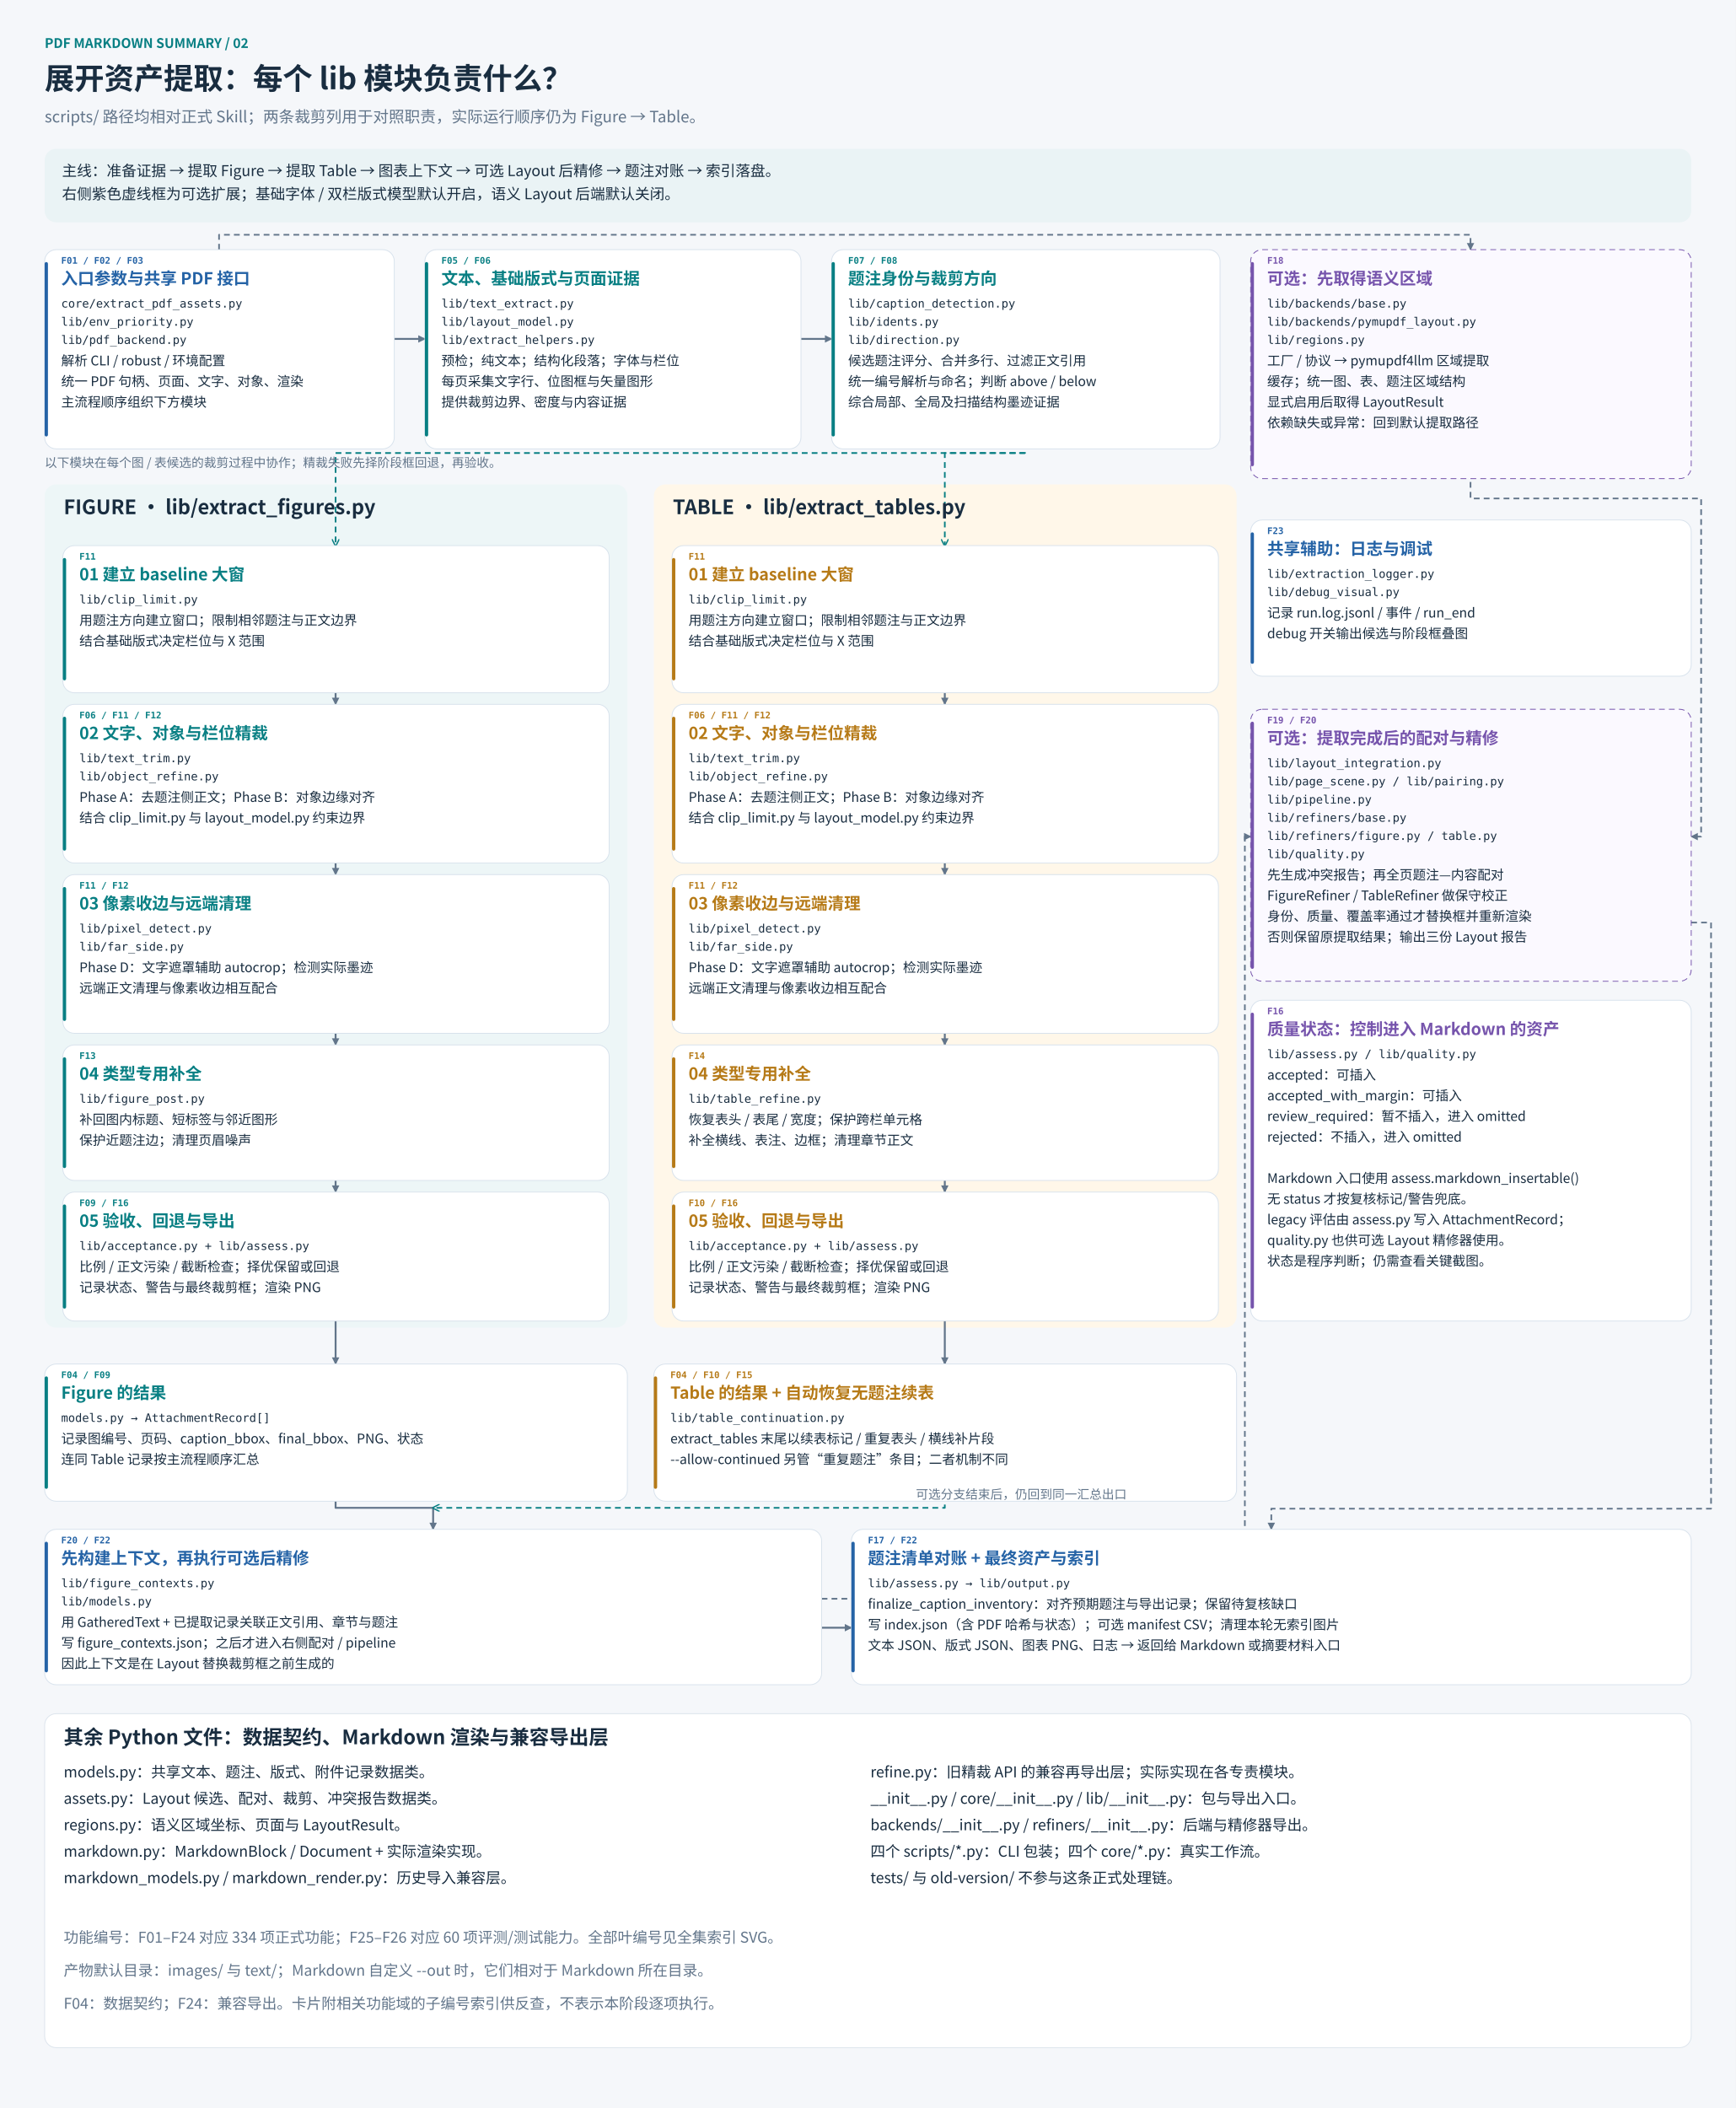
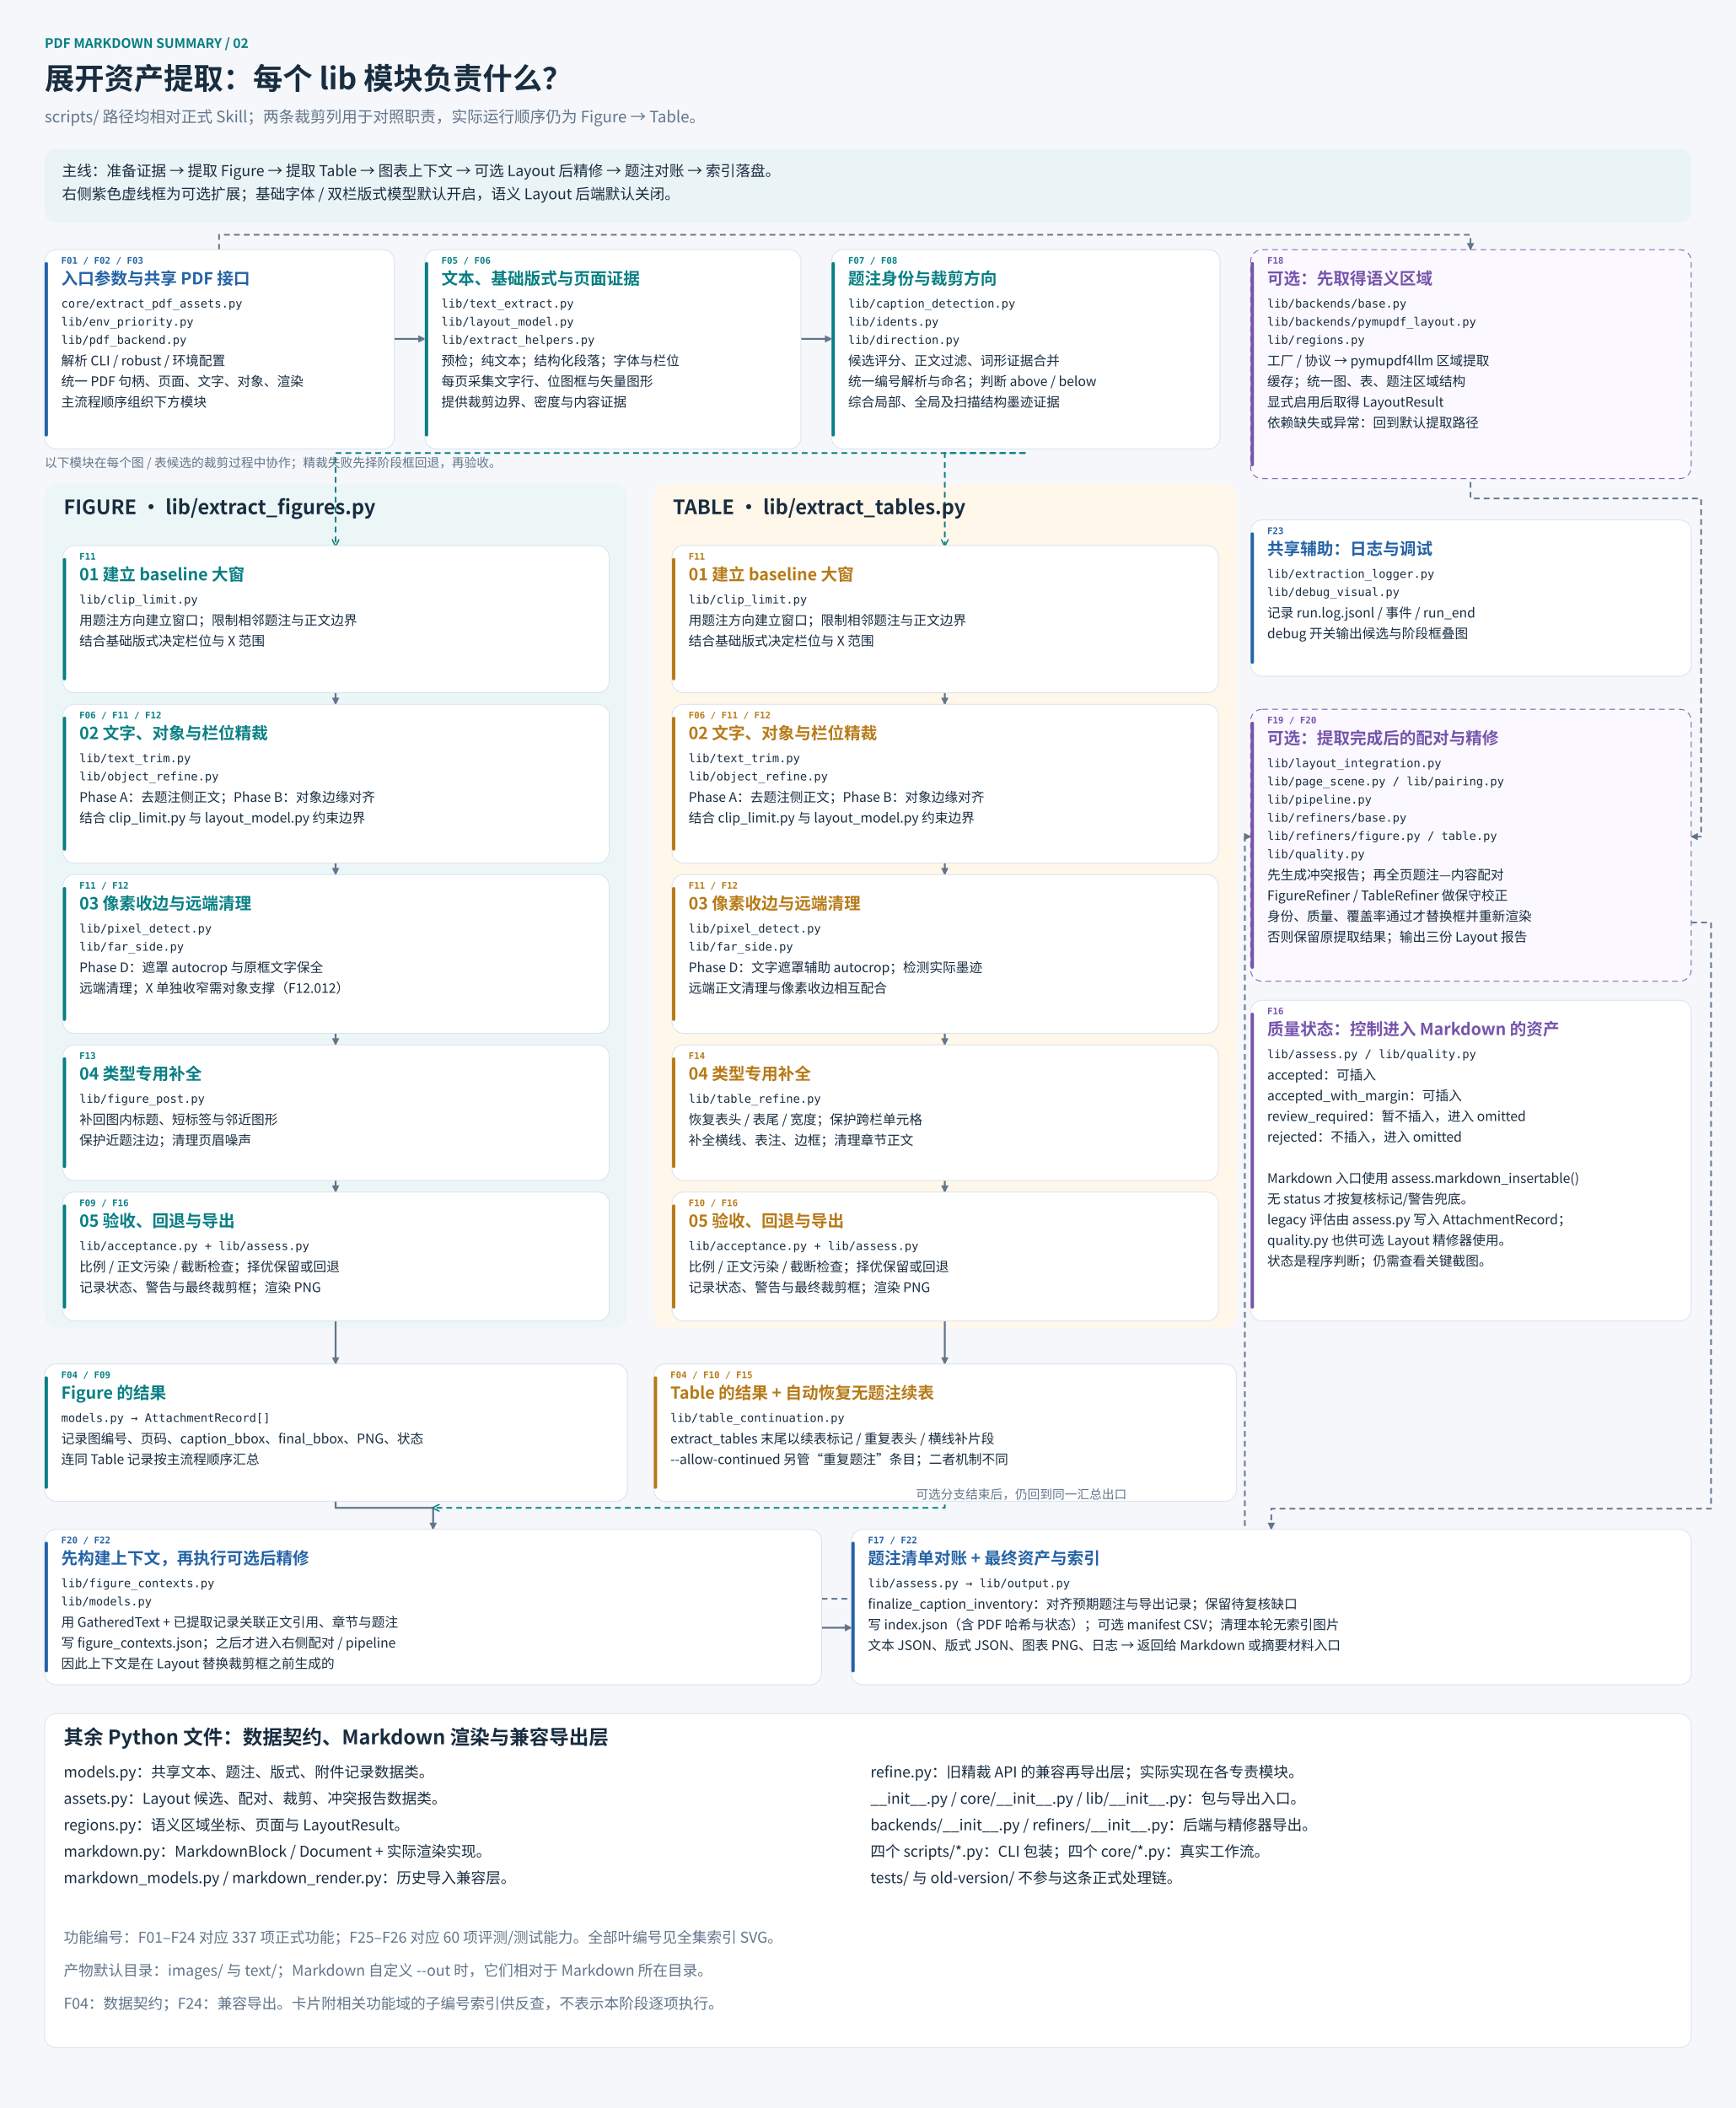
<svg xmlns="http://www.w3.org/2000/svg" width="2100" height="2550" viewBox="0 0 2100 2550" role="img" aria-labelledby="title desc">
  <defs>
    <marker id="arrow" markerWidth="9" markerHeight="9" refX="8" refY="4.5" orient="auto" markerUnits="userSpaceOnUse">
      <path d="M0 0 L9 4.5 L0 9 Z" fill="#62758a" />
    </marker>
    <marker id="data" markerWidth="9" markerHeight="9" refX="8" refY="4.5" orient="auto" markerUnits="userSpaceOnUse">
      <path d="M0 0 L9 4.5 L0 9" fill="none" stroke="#087f83" stroke-width="1.6" />
    </marker>
    <style>text{font-family:'Hiragino Sans GB','PingFang SC','Noto Sans CJK SC',sans-serif;fill:#192d40} .mono{font-family:'DejaVu Sans Mono',monospace} .muted{fill:#62758a}</style>
  </defs>
  <rect x="0" y="0" width="2100" height="2550" rx="0" fill="#f5f7fa" stroke="none" />
  <rect x="54" y="586" width="705" height="1020" rx="14" fill="#edf6f7" stroke="none" />
  <rect x="791" y="586" width="705" height="1020" rx="14" fill="#fff7e9" stroke="none" />
  <path d="M 477 410 L 514 410" fill="none" stroke="#62758a" stroke-width="2.3" stroke-linejoin="round" marker-end="url(#arrow)" />
  <path d="M 969 410 L 1006 410" fill="none" stroke="#62758a" stroke-width="2.3" stroke-linejoin="round" marker-end="url(#arrow)" />
  <path d="M 265 302 L 265 284 L 1779 284 L 1779 302" fill="none" stroke="#62758a" stroke-width="2" stroke-linejoin="round" stroke-dasharray="7 5" marker-end="url(#arrow)" />
  <path d="M 1240 523 L 1240 548 L 406 548 L 406 660" fill="none" stroke="#087f83" stroke-width="2" stroke-linejoin="round" stroke-dasharray="7 5" marker-end="url(#data)" />
  <path d="M 1240 548 L 1143 548 L 1143 660" fill="none" stroke="#087f83" stroke-width="2" stroke-linejoin="round" stroke-dasharray="7 5" marker-end="url(#data)" />
  <path d="M 406 818 L 406 852" fill="none" stroke="#62758a" stroke-width="2.3" stroke-linejoin="round" marker-end="url(#arrow)" />
  <path d="M 406 1024 L 406 1058" fill="none" stroke="#62758a" stroke-width="2.3" stroke-linejoin="round" marker-end="url(#arrow)" />
  <path d="M 406 1230 L 406 1264" fill="none" stroke="#62758a" stroke-width="2.3" stroke-linejoin="round" marker-end="url(#arrow)" />
  <path d="M 406 1408 L 406 1442" fill="none" stroke="#62758a" stroke-width="2.3" stroke-linejoin="round" marker-end="url(#arrow)" />
  <path d="M 1143 818 L 1143 852" fill="none" stroke="#62758a" stroke-width="2.3" stroke-linejoin="round" marker-end="url(#arrow)" />
  <path d="M 1143 1024 L 1143 1058" fill="none" stroke="#62758a" stroke-width="2.3" stroke-linejoin="round" marker-end="url(#arrow)" />
  <path d="M 1143 1230 L 1143 1264" fill="none" stroke="#62758a" stroke-width="2.3" stroke-linejoin="round" marker-end="url(#arrow)" />
  <path d="M 1143 1408 L 1143 1442" fill="none" stroke="#62758a" stroke-width="2.3" stroke-linejoin="round" marker-end="url(#arrow)" />
  <path d="M 1779 559 L 1779 603 L 2058 603 L 2058 1012 L 2046 1012" fill="none" stroke="#62758a" stroke-width="2" stroke-linejoin="round" stroke-dasharray="7 5" marker-end="url(#arrow)" />
  <path d="M 406 1578 L 406 1650" fill="none" stroke="#62758a" stroke-width="2.3" stroke-linejoin="round" marker-end="url(#arrow)" />
  <path d="M 1143 1578 L 1143 1650" fill="none" stroke="#62758a" stroke-width="2.3" stroke-linejoin="round" marker-end="url(#arrow)" />
  <path d="M 406 1796 L 406 1824 L 524 1824 L 524 1850" fill="none" stroke="#62758a" stroke-width="2.3" stroke-linejoin="round" marker-end="url(#arrow)" />
  <path d="M 1143 1796 L 1143 1824 L 524 1824" fill="none" stroke="#087f83" stroke-width="2" stroke-linejoin="round" stroke-dasharray="7 5" marker-end="url(#data)" />
  <path d="M 994 1934 L 1506 1934 L 1506 1012 L 1513 1012" fill="none" stroke="#62758a" stroke-width="2" stroke-linejoin="round" stroke-dasharray="7 5" marker-end="url(#arrow)" />
  <path d="M 994 1969 L 1030 1969" fill="none" stroke="#62758a" stroke-width="2.3" stroke-linejoin="round" marker-end="url(#arrow)" />
  <path d="M 2046 1116 L 2070 1116 L 2070 1825 L 1538 1825 L 1538 1850" fill="none" stroke="#62758a" stroke-width="2" stroke-linejoin="round" stroke-dasharray="7 5" marker-end="url(#arrow)" />
  <text x="54" y="58" font-size="16" font-weight="600" text-anchor="start" style="fill:#087f83">PDF MARKDOWN SUMMARY  /  02</text>
  <text x="54" y="108" font-size="36" font-weight="700" text-anchor="start" style="fill:#192d40">展开资产提取：每个 lib 模块负责什么？</text>
  <text x="54" y="148" font-size="19" font-weight="400" text-anchor="start" style="fill:#62758a">scripts/ 路径均相对正式 Skill；两条裁剪列用于对照职责，实际运行顺序仍为 Figure → Table。</text>
  <rect x="54" y="180" width="1992" height="89" rx="14" fill="#eaf3f5" stroke="none" />
  <text x="75" y="213" font-size="18" font-weight="400" text-anchor="start">主线：准备证据 → 提取 Figure → 提取 Table → 图表上下文 → 可选 Layout 后精修 → 题注对账 → 索引落盘。</text>
  <text x="75" y="241" font-size="18" font-weight="400" text-anchor="start">右侧紫色虚线框为可选扩展；基础字体 / 双栏版式模型默认开启，语义 Layout 后端默认关闭。</text>
  <g data-feature-domains="F01,F02,F03" data-feature-ids="F01.001,F01.002,F01.003,F01.004,F01.005,F01.006,F01.007,F01.008,F01.009,F01.010,F01.011,F01.012,F01.013,F01.014,F01.015,F01.016,F01.017,F02.001,F02.002,F02.003,F02.004,F02.005,F02.006,F02.007,F03.001,F03.002,F03.003,F03.004,F03.005,F03.006,F03.007,F03.008,F03.009,F03.010,F03.011,F03.012,F03.013">
    <rect x="54" y="302" width="423" height="241" rx="14" fill="white" stroke="#d8e2ec" />
    <rect x="54" y="317" width="4" height="211" rx="2" fill="#2563a6" />
    <text x="74" y="319" font-size="11" font-weight="600" text-anchor="start" class="mono" style="fill:#2563a6">F01  /  F02  /  F03</text>
    <text x="74" y="344" font-size="20" font-weight="600" text-anchor="start" style="fill:#2563a6">入口参数与共享 PDF 接口</text>
    <text x="74" y="372" font-size="14" font-weight="400" text-anchor="start" class="mono">core/extract_pdf_assets.py</text>
    <text x="74" y="394" font-size="14" font-weight="400" text-anchor="start" class="mono">lib/env_priority.py</text>
    <text x="74" y="416" font-size="14" font-weight="400" text-anchor="start" class="mono">lib/pdf_backend.py</text>
    <text x="74" y="442" font-size="16" font-weight="400" text-anchor="start">解析 CLI / robust / 环境配置</text>
    <text x="74" y="467" font-size="16" font-weight="400" text-anchor="start">统一 PDF 句柄、页面、文字、对象、渲染</text>
    <text x="74" y="492" font-size="16" font-weight="400" text-anchor="start">主流程顺序组织下方模块</text>
  </g>
  <g data-feature-domains="F05,F06" data-feature-ids="F05.001,F05.002,F05.003,F05.004,F05.005,F05.006,F05.007,F05.008,F05.009,F05.010,F05.011,F05.012,F05.013,F05.014,F05.015,F06.001,F06.002,F06.003,F06.004,F06.005,F06.006,F06.007,F06.008,F06.009,F06.010,F06.011,F06.012,F06.013,F06.014,F06.015,F06.016">
    <rect x="514" y="302" width="455" height="241" rx="14" fill="white" stroke="#d8e2ec" />
    <rect x="514" y="317" width="4" height="211" rx="2" fill="#087f83" />
    <text x="534" y="319" font-size="11" font-weight="600" text-anchor="start" class="mono" style="fill:#087f83">F05  /  F06</text>
    <text x="534" y="344" font-size="20" font-weight="600" text-anchor="start" style="fill:#087f83">文本、基础版式与页面证据</text>
    <text x="534" y="372" font-size="14" font-weight="400" text-anchor="start" class="mono">lib/text_extract.py</text>
    <text x="534" y="394" font-size="14" font-weight="400" text-anchor="start" class="mono">lib/layout_model.py</text>
    <text x="534" y="416" font-size="14" font-weight="400" text-anchor="start" class="mono">lib/extract_helpers.py</text>
    <text x="534" y="442" font-size="16" font-weight="400" text-anchor="start">预检；纯文本；结构化段落；字体与栏位</text>
    <text x="534" y="467" font-size="16" font-weight="400" text-anchor="start">每页采集文字行、位图框与矢量图形</text>
    <text x="534" y="492" font-size="16" font-weight="400" text-anchor="start">提供裁剪边界、密度与内容证据</text>
  </g>
  <g data-feature-domains="F07,F08" data-feature-ids="F07.001,F07.002,F07.003,F07.004,F07.005,F07.006,F07.007,F07.008,F07.009,F07.010,F07.011,F07.012,F07.013,F07.014,F07.015,F07.016,F07.017,F07.018,F08.001,F08.002,F08.003,F08.004,F08.005,F08.006,F08.007,F08.008,F08.009,F08.010,F08.011,F08.012,F08.013">
    <rect x="1006" y="302" width="470" height="241" rx="14" fill="white" stroke="#d8e2ec" />
    <rect x="1006" y="317" width="4" height="211" rx="2" fill="#087f83" />
    <text x="1026" y="319" font-size="11" font-weight="600" text-anchor="start" class="mono" style="fill:#087f83">F07  /  F08</text>
    <text x="1026" y="344" font-size="20" font-weight="600" text-anchor="start" style="fill:#087f83">题注身份与裁剪方向</text>
    <text x="1026" y="372" font-size="14" font-weight="400" text-anchor="start" class="mono">lib/caption_detection.py</text>
    <text x="1026" y="394" font-size="14" font-weight="400" text-anchor="start" class="mono">lib/idents.py</text>
    <text x="1026" y="416" font-size="14" font-weight="400" text-anchor="start" class="mono">lib/direction.py</text>
-     <text x="1026" y="442" font-size="16" font-weight="400" text-anchor="start">候选题注评分、合并多行、过滤正文引用</text>
+     <text x="1026" y="442" font-size="16" font-weight="400" text-anchor="start">候选评分、正文过滤、词形证据合并</text>
    <text x="1026" y="467" font-size="16" font-weight="400" text-anchor="start">统一编号解析与命名；判断 above / below</text>
    <text x="1026" y="492" font-size="16" font-weight="400" text-anchor="start">综合局部、全局及扫描结构墨迹证据</text>
  </g>
  <g data-feature-domains="F18" data-feature-ids="F18.001,F18.002,F18.003,F18.004,F18.005,F18.006,F18.007,F18.008,F18.009,F18.010,F18.011,F18.012,F18.013">
    <rect x="1513" y="302" width="533" height="277" rx="14" fill="#fbf9ff" stroke="#7654ac" stroke-dasharray="7 5" />
    <rect x="1513" y="317" width="4" height="247" rx="2" fill="#7654ac" />
    <text x="1533" y="319" font-size="11" font-weight="600" text-anchor="start" class="mono" style="fill:#7654ac">F18</text>
    <text x="1533" y="344" font-size="20" font-weight="600" text-anchor="start" style="fill:#7654ac">可选：先取得语义区域</text>
    <text x="1533" y="372" font-size="14" font-weight="400" text-anchor="start" class="mono">lib/backends/base.py</text>
    <text x="1533" y="394" font-size="14" font-weight="400" text-anchor="start" class="mono">lib/backends/pymupdf_layout.py</text>
    <text x="1533" y="416" font-size="14" font-weight="400" text-anchor="start" class="mono">lib/regions.py</text>
    <text x="1533" y="442" font-size="16" font-weight="400" text-anchor="start">工厂 / 协议 → pymupdf4llm 区域提取</text>
    <text x="1533" y="467" font-size="16" font-weight="400" text-anchor="start">缓存；统一图、表、题注区域结构</text>
    <text x="1533" y="492" font-size="16" font-weight="400" text-anchor="start">显式启用后取得 LayoutResult</text>
    <text x="1533" y="517" font-size="16" font-weight="400" text-anchor="start">依赖缺失或异常：回到默认提取路径</text>
  </g>
  <text x="77" y="622" font-size="24" font-weight="600" text-anchor="start" style="fill:#192d40">FIGURE · lib/extract_figures.py</text>
  <text x="814" y="622" font-size="24" font-weight="600" text-anchor="start" style="fill:#192d40">TABLE · lib/extract_tables.py</text>
  <text x="54" y="565" font-size="15" font-weight="400" text-anchor="start" style="fill:#62758a">以下模块在每个图 / 表候选的裁剪过程中协作；精裁失败先择阶段框回退，再验收。</text>
  <g data-feature-domains="F11" data-feature-ids="F11.001,F11.002,F11.003,F11.004,F11.005,F11.006,F11.007,F11.008,F11.009,F11.010,F11.011,F11.012,F11.013,F11.014,F11.015,F11.016,F11.017,F11.018">
    <rect x="76" y="660" width="661" height="178" rx="14" fill="white" stroke="#d8e2ec" />
    <rect x="76" y="675" width="4" height="148" rx="2" fill="#087f83" />
    <text x="96" y="677" font-size="11" font-weight="600" text-anchor="start" class="mono" style="fill:#087f83">F11</text>
    <text x="96" y="702" font-size="20" font-weight="600" text-anchor="start" style="fill:#087f83">01  建立 baseline 大窗</text>
    <text x="96" y="730" font-size="14" font-weight="400" text-anchor="start" class="mono">lib/clip_limit.py</text>
    <text x="96" y="756" font-size="16" font-weight="400" text-anchor="start">用题注方向建立窗口；限制相邻题注与正文边界</text>
    <text x="96" y="781" font-size="16" font-weight="400" text-anchor="start">结合基础版式决定栏位与 X 范围</text>
  </g>
-   <g data-feature-domains="F06,F11,F12" data-feature-ids="F06.001,F06.002,F06.003,F06.004,F06.005,F06.006,F06.007,F06.008,F06.009,F06.010,F06.011,F06.012,F06.013,F06.014,F06.015,F06.016,F11.001,F11.002,F11.003,F11.004,F11.005,F11.006,F11.007,F11.008,F11.009,F11.010,F11.011,F11.012,F11.013,F11.014,F11.015,F11.016,F11.017,F11.018,F12.001,F12.002,F12.003,F12.004,F12.005,F12.006,F12.007,F12.008,F12.009,F12.010,F12.011">
+   <g data-feature-domains="F06,F11,F12" data-feature-ids="F06.001,F06.002,F06.003,F06.004,F06.005,F06.006,F06.007,F06.008,F06.009,F06.010,F06.011,F06.012,F06.013,F06.014,F06.015,F06.016,F11.001,F11.002,F11.003,F11.004,F11.005,F11.006,F11.007,F11.008,F11.009,F11.010,F11.011,F11.012,F11.013,F11.014,F11.015,F11.016,F11.017,F11.018,F12.001,F12.002,F12.003,F12.004,F12.005,F12.006,F12.007,F12.008,F12.009,F12.010,F12.011,F12.012">
    <rect x="76" y="852" width="661" height="192" rx="14" fill="white" stroke="#d8e2ec" />
    <rect x="76" y="867" width="4" height="162" rx="2" fill="#087f83" />
    <text x="96" y="869" font-size="11" font-weight="600" text-anchor="start" class="mono" style="fill:#087f83">F06  /  F11  /  F12</text>
    <text x="96" y="894" font-size="20" font-weight="600" text-anchor="start" style="fill:#087f83">02  文字、对象与栏位精裁</text>
    <text x="96" y="922" font-size="14" font-weight="400" text-anchor="start" class="mono">lib/text_trim.py</text>
    <text x="96" y="944" font-size="14" font-weight="400" text-anchor="start" class="mono">lib/object_refine.py</text>
    <text x="96" y="970" font-size="16" font-weight="400" text-anchor="start">Phase A：去题注侧正文；Phase B：对象边缘对齐</text>
    <text x="96" y="995" font-size="16" font-weight="400" text-anchor="start">结合 clip_limit.py 与 layout_model.py 约束边界</text>
  </g>
-   <g data-feature-domains="F11,F12" data-feature-ids="F11.001,F11.002,F11.003,F11.004,F11.005,F11.006,F11.007,F11.008,F11.009,F11.010,F11.011,F11.012,F11.013,F11.014,F11.015,F11.016,F11.017,F11.018,F12.001,F12.002,F12.003,F12.004,F12.005,F12.006,F12.007,F12.008,F12.009,F12.010,F12.011">
+   <g data-feature-domains="F11,F12" data-feature-ids="F11.001,F11.002,F11.003,F11.004,F11.005,F11.006,F11.007,F11.008,F11.009,F11.010,F11.011,F11.012,F11.013,F11.014,F11.015,F11.016,F11.017,F11.018,F12.001,F12.002,F12.003,F12.004,F12.005,F12.006,F12.007,F12.008,F12.009,F12.010,F12.011,F12.012">
    <rect x="76" y="1058" width="661" height="192" rx="14" fill="white" stroke="#d8e2ec" />
    <rect x="76" y="1073" width="4" height="162" rx="2" fill="#087f83" />
    <text x="96" y="1075" font-size="11" font-weight="600" text-anchor="start" class="mono" style="fill:#087f83">F11  /  F12</text>
    <text x="96" y="1100" font-size="20" font-weight="600" text-anchor="start" style="fill:#087f83">03  像素收边与远端清理</text>
    <text x="96" y="1128" font-size="14" font-weight="400" text-anchor="start" class="mono">lib/pixel_detect.py</text>
    <text x="96" y="1150" font-size="14" font-weight="400" text-anchor="start" class="mono">lib/far_side.py</text>
-     <text x="96" y="1176" font-size="16" font-weight="400" text-anchor="start">Phase D：文字遮罩辅助 autocrop；检测实际墨迹</text>
-     <text x="96" y="1201" font-size="16" font-weight="400" text-anchor="start">远端正文清理与像素收边相互配合</text>
+     <text x="96" y="1176" font-size="16" font-weight="400" text-anchor="start">Phase D：遮罩 autocrop 与原框文字保全</text>
+     <text x="96" y="1201" font-size="16" font-weight="400" text-anchor="start">远端清理；X 单独收窄需对象支撑（F12.012）</text>
  </g>
  <g data-feature-domains="F13" data-feature-ids="F13.001,F13.002,F13.003,F13.004,F13.005">
    <rect x="76" y="1264" width="661" height="164" rx="14" fill="white" stroke="#d8e2ec" />
    <rect x="76" y="1279" width="4" height="134" rx="2" fill="#087f83" />
    <text x="96" y="1281" font-size="11" font-weight="600" text-anchor="start" class="mono" style="fill:#087f83">F13</text>
    <text x="96" y="1306" font-size="20" font-weight="600" text-anchor="start" style="fill:#087f83">04  类型专用补全</text>
    <text x="96" y="1334" font-size="14" font-weight="400" text-anchor="start" class="mono">lib/figure_post.py</text>
    <text x="96" y="1360" font-size="16" font-weight="400" text-anchor="start">补回图内标题、短标签与邻近图形</text>
    <text x="96" y="1385" font-size="16" font-weight="400" text-anchor="start">保护近题注边；清理页眉噪声</text>
  </g>
  <g data-feature-domains="F09,F16" data-feature-ids="F09.001,F09.002,F09.003,F09.004,F09.005,F09.006,F09.007,F09.008,F09.009,F09.010,F09.011,F09.012,F09.013,F09.014,F16.001,F16.002,F16.003,F16.004,F16.005,F16.006,F16.007,F16.008,F16.009,F16.010,F16.011,F16.012,F16.013,F16.014,F16.015">
    <rect x="76" y="1442" width="661" height="156" rx="14" fill="white" stroke="#d8e2ec" />
    <rect x="76" y="1457" width="4" height="126" rx="2" fill="#087f83" />
    <text x="96" y="1459" font-size="11" font-weight="600" text-anchor="start" class="mono" style="fill:#087f83">F09  /  F16</text>
    <text x="96" y="1484" font-size="20" font-weight="600" text-anchor="start" style="fill:#087f83">05  验收、回退与导出</text>
    <text x="96" y="1512" font-size="14" font-weight="400" text-anchor="start" class="mono">lib/acceptance.py  +  lib/assess.py</text>
    <text x="96" y="1538" font-size="16" font-weight="400" text-anchor="start">比例 / 正文污染 / 截断检查；择优保留或回退</text>
    <text x="96" y="1563" font-size="16" font-weight="400" text-anchor="start">记录状态、警告与最终裁剪框；渲染 PNG</text>
  </g>
  <g data-feature-domains="F11" data-feature-ids="F11.001,F11.002,F11.003,F11.004,F11.005,F11.006,F11.007,F11.008,F11.009,F11.010,F11.011,F11.012,F11.013,F11.014,F11.015,F11.016,F11.017,F11.018">
    <rect x="813" y="660" width="661" height="178" rx="14" fill="white" stroke="#d8e2ec" />
    <rect x="813" y="675" width="4" height="148" rx="2" fill="#b67a17" />
    <text x="833" y="677" font-size="11" font-weight="600" text-anchor="start" class="mono" style="fill:#b67a17">F11</text>
    <text x="833" y="702" font-size="20" font-weight="600" text-anchor="start" style="fill:#b67a17">01  建立 baseline 大窗</text>
    <text x="833" y="730" font-size="14" font-weight="400" text-anchor="start" class="mono">lib/clip_limit.py</text>
    <text x="833" y="756" font-size="16" font-weight="400" text-anchor="start">用题注方向建立窗口；限制相邻题注与正文边界</text>
    <text x="833" y="781" font-size="16" font-weight="400" text-anchor="start">结合基础版式决定栏位与 X 范围</text>
  </g>
-   <g data-feature-domains="F06,F11,F12" data-feature-ids="F06.001,F06.002,F06.003,F06.004,F06.005,F06.006,F06.007,F06.008,F06.009,F06.010,F06.011,F06.012,F06.013,F06.014,F06.015,F06.016,F11.001,F11.002,F11.003,F11.004,F11.005,F11.006,F11.007,F11.008,F11.009,F11.010,F11.011,F11.012,F11.013,F11.014,F11.015,F11.016,F11.017,F11.018,F12.001,F12.002,F12.003,F12.004,F12.005,F12.006,F12.007,F12.008,F12.009,F12.010,F12.011">
+   <g data-feature-domains="F06,F11,F12" data-feature-ids="F06.001,F06.002,F06.003,F06.004,F06.005,F06.006,F06.007,F06.008,F06.009,F06.010,F06.011,F06.012,F06.013,F06.014,F06.015,F06.016,F11.001,F11.002,F11.003,F11.004,F11.005,F11.006,F11.007,F11.008,F11.009,F11.010,F11.011,F11.012,F11.013,F11.014,F11.015,F11.016,F11.017,F11.018,F12.001,F12.002,F12.003,F12.004,F12.005,F12.006,F12.007,F12.008,F12.009,F12.010,F12.011,F12.012">
    <rect x="813" y="852" width="661" height="192" rx="14" fill="white" stroke="#d8e2ec" />
    <rect x="813" y="867" width="4" height="162" rx="2" fill="#b67a17" />
    <text x="833" y="869" font-size="11" font-weight="600" text-anchor="start" class="mono" style="fill:#b67a17">F06  /  F11  /  F12</text>
    <text x="833" y="894" font-size="20" font-weight="600" text-anchor="start" style="fill:#b67a17">02  文字、对象与栏位精裁</text>
    <text x="833" y="922" font-size="14" font-weight="400" text-anchor="start" class="mono">lib/text_trim.py</text>
    <text x="833" y="944" font-size="14" font-weight="400" text-anchor="start" class="mono">lib/object_refine.py</text>
    <text x="833" y="970" font-size="16" font-weight="400" text-anchor="start">Phase A：去题注侧正文；Phase B：对象边缘对齐</text>
    <text x="833" y="995" font-size="16" font-weight="400" text-anchor="start">结合 clip_limit.py 与 layout_model.py 约束边界</text>
  </g>
-   <g data-feature-domains="F11,F12" data-feature-ids="F11.001,F11.002,F11.003,F11.004,F11.005,F11.006,F11.007,F11.008,F11.009,F11.010,F11.011,F11.012,F11.013,F11.014,F11.015,F11.016,F11.017,F11.018,F12.001,F12.002,F12.003,F12.004,F12.005,F12.006,F12.007,F12.008,F12.009,F12.010,F12.011">
+   <g data-feature-domains="F11,F12" data-feature-ids="F11.001,F11.002,F11.003,F11.004,F11.005,F11.006,F11.007,F11.008,F11.009,F11.010,F11.011,F11.012,F11.013,F11.014,F11.015,F11.016,F11.017,F11.018,F12.001,F12.002,F12.003,F12.004,F12.005,F12.006,F12.007,F12.008,F12.009,F12.010,F12.011,F12.012">
    <rect x="813" y="1058" width="661" height="192" rx="14" fill="white" stroke="#d8e2ec" />
    <rect x="813" y="1073" width="4" height="162" rx="2" fill="#b67a17" />
    <text x="833" y="1075" font-size="11" font-weight="600" text-anchor="start" class="mono" style="fill:#b67a17">F11  /  F12</text>
    <text x="833" y="1100" font-size="20" font-weight="600" text-anchor="start" style="fill:#b67a17">03  像素收边与远端清理</text>
    <text x="833" y="1128" font-size="14" font-weight="400" text-anchor="start" class="mono">lib/pixel_detect.py</text>
    <text x="833" y="1150" font-size="14" font-weight="400" text-anchor="start" class="mono">lib/far_side.py</text>
    <text x="833" y="1176" font-size="16" font-weight="400" text-anchor="start">Phase D：文字遮罩辅助 autocrop；检测实际墨迹</text>
    <text x="833" y="1201" font-size="16" font-weight="400" text-anchor="start">远端正文清理与像素收边相互配合</text>
  </g>
  <g data-feature-domains="F14" data-feature-ids="F14.001,F14.002,F14.003,F14.004,F14.005,F14.006,F14.007,F14.008,F14.009,F14.010,F14.011,F14.012,F14.013,F14.014,F14.015,F14.016,F14.017,F14.018,F14.019,F14.020,F14.021">
    <rect x="813" y="1264" width="661" height="164" rx="14" fill="white" stroke="#d8e2ec" />
    <rect x="813" y="1279" width="4" height="134" rx="2" fill="#b67a17" />
    <text x="833" y="1281" font-size="11" font-weight="600" text-anchor="start" class="mono" style="fill:#b67a17">F14</text>
    <text x="833" y="1306" font-size="20" font-weight="600" text-anchor="start" style="fill:#b67a17">04  类型专用补全</text>
    <text x="833" y="1334" font-size="14" font-weight="400" text-anchor="start" class="mono">lib/table_refine.py</text>
    <text x="833" y="1360" font-size="16" font-weight="400" text-anchor="start">恢复表头 / 表尾 / 宽度；保护跨栏单元格</text>
    <text x="833" y="1385" font-size="16" font-weight="400" text-anchor="start">补全横线、表注、边框；清理章节正文</text>
  </g>
  <g data-feature-domains="F10,F16" data-feature-ids="F10.001,F10.002,F10.003,F10.004,F10.005,F10.006,F10.007,F10.008,F10.009,F10.010,F10.011,F10.012,F10.013,F10.014,F10.015,F10.016,F16.001,F16.002,F16.003,F16.004,F16.005,F16.006,F16.007,F16.008,F16.009,F16.010,F16.011,F16.012,F16.013,F16.014,F16.015">
    <rect x="813" y="1442" width="661" height="156" rx="14" fill="white" stroke="#d8e2ec" />
    <rect x="813" y="1457" width="4" height="126" rx="2" fill="#b67a17" />
    <text x="833" y="1459" font-size="11" font-weight="600" text-anchor="start" class="mono" style="fill:#b67a17">F10  /  F16</text>
    <text x="833" y="1484" font-size="20" font-weight="600" text-anchor="start" style="fill:#b67a17">05  验收、回退与导出</text>
    <text x="833" y="1512" font-size="14" font-weight="400" text-anchor="start" class="mono">lib/acceptance.py  +  lib/assess.py</text>
    <text x="833" y="1538" font-size="16" font-weight="400" text-anchor="start">比例 / 正文污染 / 截断检查；择优保留或回退</text>
    <text x="833" y="1563" font-size="16" font-weight="400" text-anchor="start">记录状态、警告与最终裁剪框；渲染 PNG</text>
  </g>
  <g data-feature-domains="F23" data-feature-ids="F23.001,F23.002,F23.003,F23.004,F23.005,F23.006,F23.007,F23.008,F23.009,F23.010,F23.011,F23.012,F23.013">
    <rect x="1513" y="629" width="533" height="189" rx="14" fill="white" stroke="#d8e2ec" />
    <rect x="1513" y="644" width="4" height="159" rx="2" fill="#2563a6" />
    <text x="1533" y="646" font-size="11" font-weight="600" text-anchor="start" class="mono" style="fill:#2563a6">F23</text>
    <text x="1533" y="671" font-size="20" font-weight="600" text-anchor="start" style="fill:#2563a6">共享辅助：日志与调试</text>
    <text x="1533" y="699" font-size="14" font-weight="400" text-anchor="start" class="mono">lib/extraction_logger.py</text>
    <text x="1533" y="721" font-size="14" font-weight="400" text-anchor="start" class="mono">lib/debug_visual.py</text>
    <text x="1533" y="747" font-size="16" font-weight="400" text-anchor="start">记录 run.log.jsonl / 事件 / run_end</text>
    <text x="1533" y="772" font-size="16" font-weight="400" text-anchor="start">debug 开关输出候选与阶段框叠图</text>
  </g>
  <g data-feature-domains="F19,F20" data-feature-ids="F19.001,F19.002,F19.003,F19.004,F19.005,F19.006,F19.007,F19.008,F19.009,F19.010,F19.011,F19.012,F19.013,F19.014,F20.001,F20.002,F20.003,F20.004,F20.005,F20.006,F20.007,F20.008,F20.009,F20.010,F20.011,F20.012,F20.013,F20.014,F20.015,F20.016,F20.017,F20.018,F20.019">
    <rect x="1513" y="858" width="533" height="329" rx="14" fill="#fbf9ff" stroke="#7654ac" stroke-dasharray="7 5" />
    <rect x="1513" y="873" width="4" height="299" rx="2" fill="#7654ac" />
    <text x="1533" y="875" font-size="11" font-weight="600" text-anchor="start" class="mono" style="fill:#7654ac">F19  /  F20</text>
    <text x="1533" y="900" font-size="20" font-weight="600" text-anchor="start" style="fill:#7654ac">可选：提取完成后的配对与精修</text>
    <text x="1533" y="928" font-size="14" font-weight="400" text-anchor="start" class="mono">lib/layout_integration.py</text>
    <text x="1533" y="950" font-size="14" font-weight="400" text-anchor="start" class="mono">lib/page_scene.py / lib/pairing.py</text>
    <text x="1533" y="972" font-size="14" font-weight="400" text-anchor="start" class="mono">lib/pipeline.py</text>
    <text x="1533" y="994" font-size="14" font-weight="400" text-anchor="start" class="mono">lib/refiners/base.py</text>
    <text x="1533" y="1016" font-size="14" font-weight="400" text-anchor="start" class="mono">lib/refiners/figure.py / table.py</text>
    <text x="1533" y="1038" font-size="14" font-weight="400" text-anchor="start" class="mono">lib/quality.py</text>
    <text x="1533" y="1064" font-size="16" font-weight="400" text-anchor="start">先生成冲突报告；再全页题注—内容配对</text>
    <text x="1533" y="1089" font-size="16" font-weight="400" text-anchor="start">FigureRefiner / TableRefiner 做保守校正</text>
    <text x="1533" y="1114" font-size="16" font-weight="400" text-anchor="start">身份、质量、覆盖率通过才替换框并重新渲染</text>
    <text x="1533" y="1139" font-size="16" font-weight="400" text-anchor="start">否则保留原提取结果；输出三份 Layout 报告</text>
  </g>
  <g data-feature-domains="F16" data-feature-ids="F16.001,F16.002,F16.003,F16.004,F16.005,F16.006,F16.007,F16.008,F16.009,F16.010,F16.011,F16.012,F16.013,F16.014,F16.015">
    <rect x="1513" y="1210" width="533" height="388" rx="14" fill="white" stroke="#d8e2ec" />
    <rect x="1513" y="1225" width="4" height="358" rx="2" fill="#7654ac" />
    <text x="1533" y="1227" font-size="11" font-weight="600" text-anchor="start" class="mono" style="fill:#7654ac">F16</text>
    <text x="1533" y="1252" font-size="20" font-weight="600" text-anchor="start" style="fill:#7654ac">质量状态：控制进入 Markdown 的资产</text>
    <text x="1533" y="1280" font-size="14" font-weight="400" text-anchor="start" class="mono">lib/assess.py / lib/quality.py</text>
    <text x="1533" y="1306" font-size="16" font-weight="400" text-anchor="start">accepted：可插入</text>
    <text x="1533" y="1331" font-size="16" font-weight="400" text-anchor="start">accepted_with_margin：可插入</text>
    <text x="1533" y="1356" font-size="16" font-weight="400" text-anchor="start">review_required：暂不插入，进入 omitted</text>
    <text x="1533" y="1381" font-size="16" font-weight="400" text-anchor="start">rejected：不插入，进入 omitted</text>
    <text x="1533" y="1406" font-size="16" font-weight="400" text-anchor="start" />
    <text x="1533" y="1431" font-size="16" font-weight="400" text-anchor="start">Markdown 入口使用 assess.markdown_insertable()</text>
    <text x="1533" y="1456" font-size="16" font-weight="400" text-anchor="start">无 status 才按复核标记/警告兜底。</text>
    <text x="1533" y="1481" font-size="16" font-weight="400" text-anchor="start">legacy 评估由 assess.py 写入 AttachmentRecord；</text>
    <text x="1533" y="1506" font-size="16" font-weight="400" text-anchor="start">quality.py 也供可选 Layout 精修器使用。</text>
    <text x="1533" y="1531" font-size="16" font-weight="400" text-anchor="start">状态是程序判断；仍需查看关键截图。</text>
  </g>
  <g data-feature-domains="F04,F09" data-feature-ids="F04.001,F04.002,F04.003,F04.004,F04.005,F04.006,F04.007,F04.008,F04.009,F04.010,F04.011,F04.012,F04.013,F04.014,F04.015,F04.016,F04.017,F04.018,F04.019,F04.020,F09.001,F09.002,F09.003,F09.004,F09.005,F09.006,F09.007,F09.008,F09.009,F09.010,F09.011,F09.012,F09.013,F09.014">
    <rect x="54" y="1650" width="705" height="166" rx="14" fill="white" stroke="#d8e2ec" />
    <rect x="54" y="1665" width="4" height="136" rx="2" fill="#087f83" />
    <text x="74" y="1667" font-size="11" font-weight="600" text-anchor="start" class="mono" style="fill:#087f83">F04  /  F09</text>
    <text x="74" y="1692" font-size="20" font-weight="600" text-anchor="start" style="fill:#087f83">Figure 的结果</text>
    <text x="74" y="1720" font-size="14" font-weight="400" text-anchor="start" class="mono">models.py → AttachmentRecord[]</text>
    <text x="74" y="1746" font-size="16" font-weight="400" text-anchor="start">记录图编号、页码、caption_bbox、final_bbox、PNG、状态</text>
    <text x="74" y="1771" font-size="16" font-weight="400" text-anchor="start">连同 Table 记录按主流程顺序汇总</text>
  </g>
  <g data-feature-domains="F04,F10,F15" data-feature-ids="F04.001,F04.002,F04.003,F04.004,F04.005,F04.006,F04.007,F04.008,F04.009,F04.010,F04.011,F04.012,F04.013,F04.014,F04.015,F04.016,F04.017,F04.018,F04.019,F04.020,F10.001,F10.002,F10.003,F10.004,F10.005,F10.006,F10.007,F10.008,F10.009,F10.010,F10.011,F10.012,F10.013,F10.014,F10.015,F10.016,F15.001,F15.002,F15.003,F15.004">
    <rect x="791" y="1650" width="705" height="166" rx="14" fill="white" stroke="#d8e2ec" />
    <rect x="791" y="1665" width="4" height="136" rx="2" fill="#b67a17" />
    <text x="811" y="1667" font-size="11" font-weight="600" text-anchor="start" class="mono" style="fill:#b67a17">F04  /  F10  /  F15</text>
    <text x="811" y="1692" font-size="20" font-weight="600" text-anchor="start" style="fill:#b67a17">Table 的结果 + 自动恢复无题注续表</text>
    <text x="811" y="1720" font-size="14" font-weight="400" text-anchor="start" class="mono">lib/table_continuation.py</text>
    <text x="811" y="1746" font-size="16" font-weight="400" text-anchor="start">extract_tables 末尾以续表标记 / 重复表头 / 横线补片段</text>
    <text x="811" y="1771" font-size="16" font-weight="400" text-anchor="start">--allow-continued 另管“重复题注”条目；二者机制不同</text>
  </g>
  <g data-feature-domains="F20,F22" data-feature-ids="F20.001,F20.002,F20.003,F20.004,F20.005,F20.006,F20.007,F20.008,F20.009,F20.010,F20.011,F20.012,F20.013,F20.014,F20.015,F20.016,F20.017,F20.018,F20.019,F22.001,F22.002,F22.003,F22.004,F22.005,F22.006,F22.007,F22.008,F22.009,F22.010,F22.011,F22.012">
    <rect x="54" y="1850" width="940" height="188" rx="14" fill="white" stroke="#d8e2ec" />
    <rect x="54" y="1865" width="4" height="158" rx="2" fill="#2563a6" />
    <text x="74" y="1867" font-size="11" font-weight="600" text-anchor="start" class="mono" style="fill:#2563a6">F20  /  F22</text>
    <text x="74" y="1892" font-size="20" font-weight="600" text-anchor="start" style="fill:#2563a6">先构建上下文，再执行可选后精修</text>
    <text x="74" y="1920" font-size="14" font-weight="400" text-anchor="start" class="mono">lib/figure_contexts.py</text>
    <text x="74" y="1942" font-size="14" font-weight="400" text-anchor="start" class="mono">lib/models.py</text>
    <text x="74" y="1968" font-size="16" font-weight="400" text-anchor="start">用 GatheredText + 已提取记录关联正文引用、章节与题注</text>
    <text x="74" y="1993" font-size="16" font-weight="400" text-anchor="start">写 figure_contexts.json；之后才进入右侧配对 / pipeline</text>
    <text x="74" y="2018" font-size="16" font-weight="400" text-anchor="start">因此上下文是在 Layout 替换裁剪框之前生成的</text>
  </g>
  <g data-feature-domains="F17,F22" data-feature-ids="F17.001,F17.002,F17.003,F17.004,F17.005,F17.006,F17.007,F17.008,F17.009,F17.010,F22.001,F22.002,F22.003,F22.004,F22.005,F22.006,F22.007,F22.008,F22.009,F22.010,F22.011,F22.012">
    <rect x="1030" y="1850" width="1016" height="188" rx="14" fill="white" stroke="#d8e2ec" />
    <rect x="1030" y="1865" width="4" height="158" rx="2" fill="#2563a6" />
    <text x="1050" y="1867" font-size="11" font-weight="600" text-anchor="start" class="mono" style="fill:#2563a6">F17  /  F22</text>
    <text x="1050" y="1892" font-size="20" font-weight="600" text-anchor="start" style="fill:#2563a6">题注清单对账 + 最终资产与索引</text>
    <text x="1050" y="1920" font-size="14" font-weight="400" text-anchor="start" class="mono">lib/assess.py → lib/output.py</text>
    <text x="1050" y="1946" font-size="16" font-weight="400" text-anchor="start">finalize_caption_inventory：对齐预期题注与导出记录；保留待复核缺口</text>
    <text x="1050" y="1971" font-size="16" font-weight="400" text-anchor="start">写 index.json（含 PDF 哈希与状态）；可选 manifest CSV；清理本轮无索引图片</text>
    <text x="1050" y="1996" font-size="16" font-weight="400" text-anchor="start">文本 JSON、版式 JSON、图表 PNG、日志 → 返回给 Markdown 或摘要材料入口</text>
  </g>
  <text x="1108" y="1813" font-size="15" font-weight="400" text-anchor="start" style="fill:#62758a">可选分支结束后，仍回到同一汇总出口</text>
  <rect x="54" y="2073" width="1992" height="404" rx="14" fill="white" stroke="#dce4ec" />
  <text x="77" y="2110" font-size="24" font-weight="600" text-anchor="start" style="fill:#192d40">其余 Python 文件：数据契约、Markdown 渲染与兼容导出层</text>
  <text x="77" y="2150" font-size="18" font-weight="400" text-anchor="start">models.py：共享文本、题注、版式、附件记录数据类。</text>
  <text x="77" y="2182" font-size="18" font-weight="400" text-anchor="start">assets.py：Layout 候选、配对、裁剪、冲突报告数据类。</text>
  <text x="77" y="2214" font-size="18" font-weight="400" text-anchor="start">regions.py：语义区域坐标、页面与 LayoutResult。</text>
  <text x="77" y="2246" font-size="18" font-weight="400" text-anchor="start">markdown.py：MarkdownBlock / Document + 实际渲染实现。</text>
  <text x="77" y="2278" font-size="18" font-weight="400" text-anchor="start">markdown_models.py / markdown_render.py：历史导入兼容层。</text>
  <text x="1053" y="2150" font-size="18" font-weight="400" text-anchor="start">refine.py：旧精裁 API 的兼容再导出层；实际实现在各专责模块。</text>
  <text x="1053" y="2182" font-size="18" font-weight="400" text-anchor="start">__init__.py / core/__init__.py / lib/__init__.py：包与导出入口。</text>
  <text x="1053" y="2214" font-size="18" font-weight="400" text-anchor="start">backends/__init__.py / refiners/__init__.py：后端与精修器导出。</text>
  <text x="1053" y="2246" font-size="18" font-weight="400" text-anchor="start">四个 scripts/*.py：CLI 包装；四个 core/*.py：真实工作流。</text>
  <text x="1053" y="2278" font-size="18" font-weight="400" text-anchor="start">tests/ 与 old-version/ 不参与这条正式处理链。</text>
-   <text x="77" y="2350" font-size="18" font-weight="400" text-anchor="start" style="fill:#62758a">功能编号：F01–F24 对应 334 项正式功能；F25–F26 对应 60 项评测/测试能力。全部叶编号见全集索引 SVG。</text>
+   <text x="77" y="2350" font-size="18" font-weight="400" text-anchor="start" style="fill:#62758a">功能编号：F01–F24 对应 337 项正式功能；F25–F26 对应 60 项评测/测试能力。全部叶编号见全集索引 SVG。</text>
  <text x="77" y="2390" font-size="18" font-weight="400" text-anchor="start" style="fill:#62758a">产物默认目录：images/ 与 text/；Markdown 自定义 --out 时，它们相对于 Markdown 所在目录。</text>
  <text x="77" y="2430" font-size="18" font-weight="400" text-anchor="start" style="fill:#62758a">F04：数据契约；F24：兼容导出。卡片附相关功能域的子编号索引供反查，不表示本阶段逐项执行。</text>
</svg>
